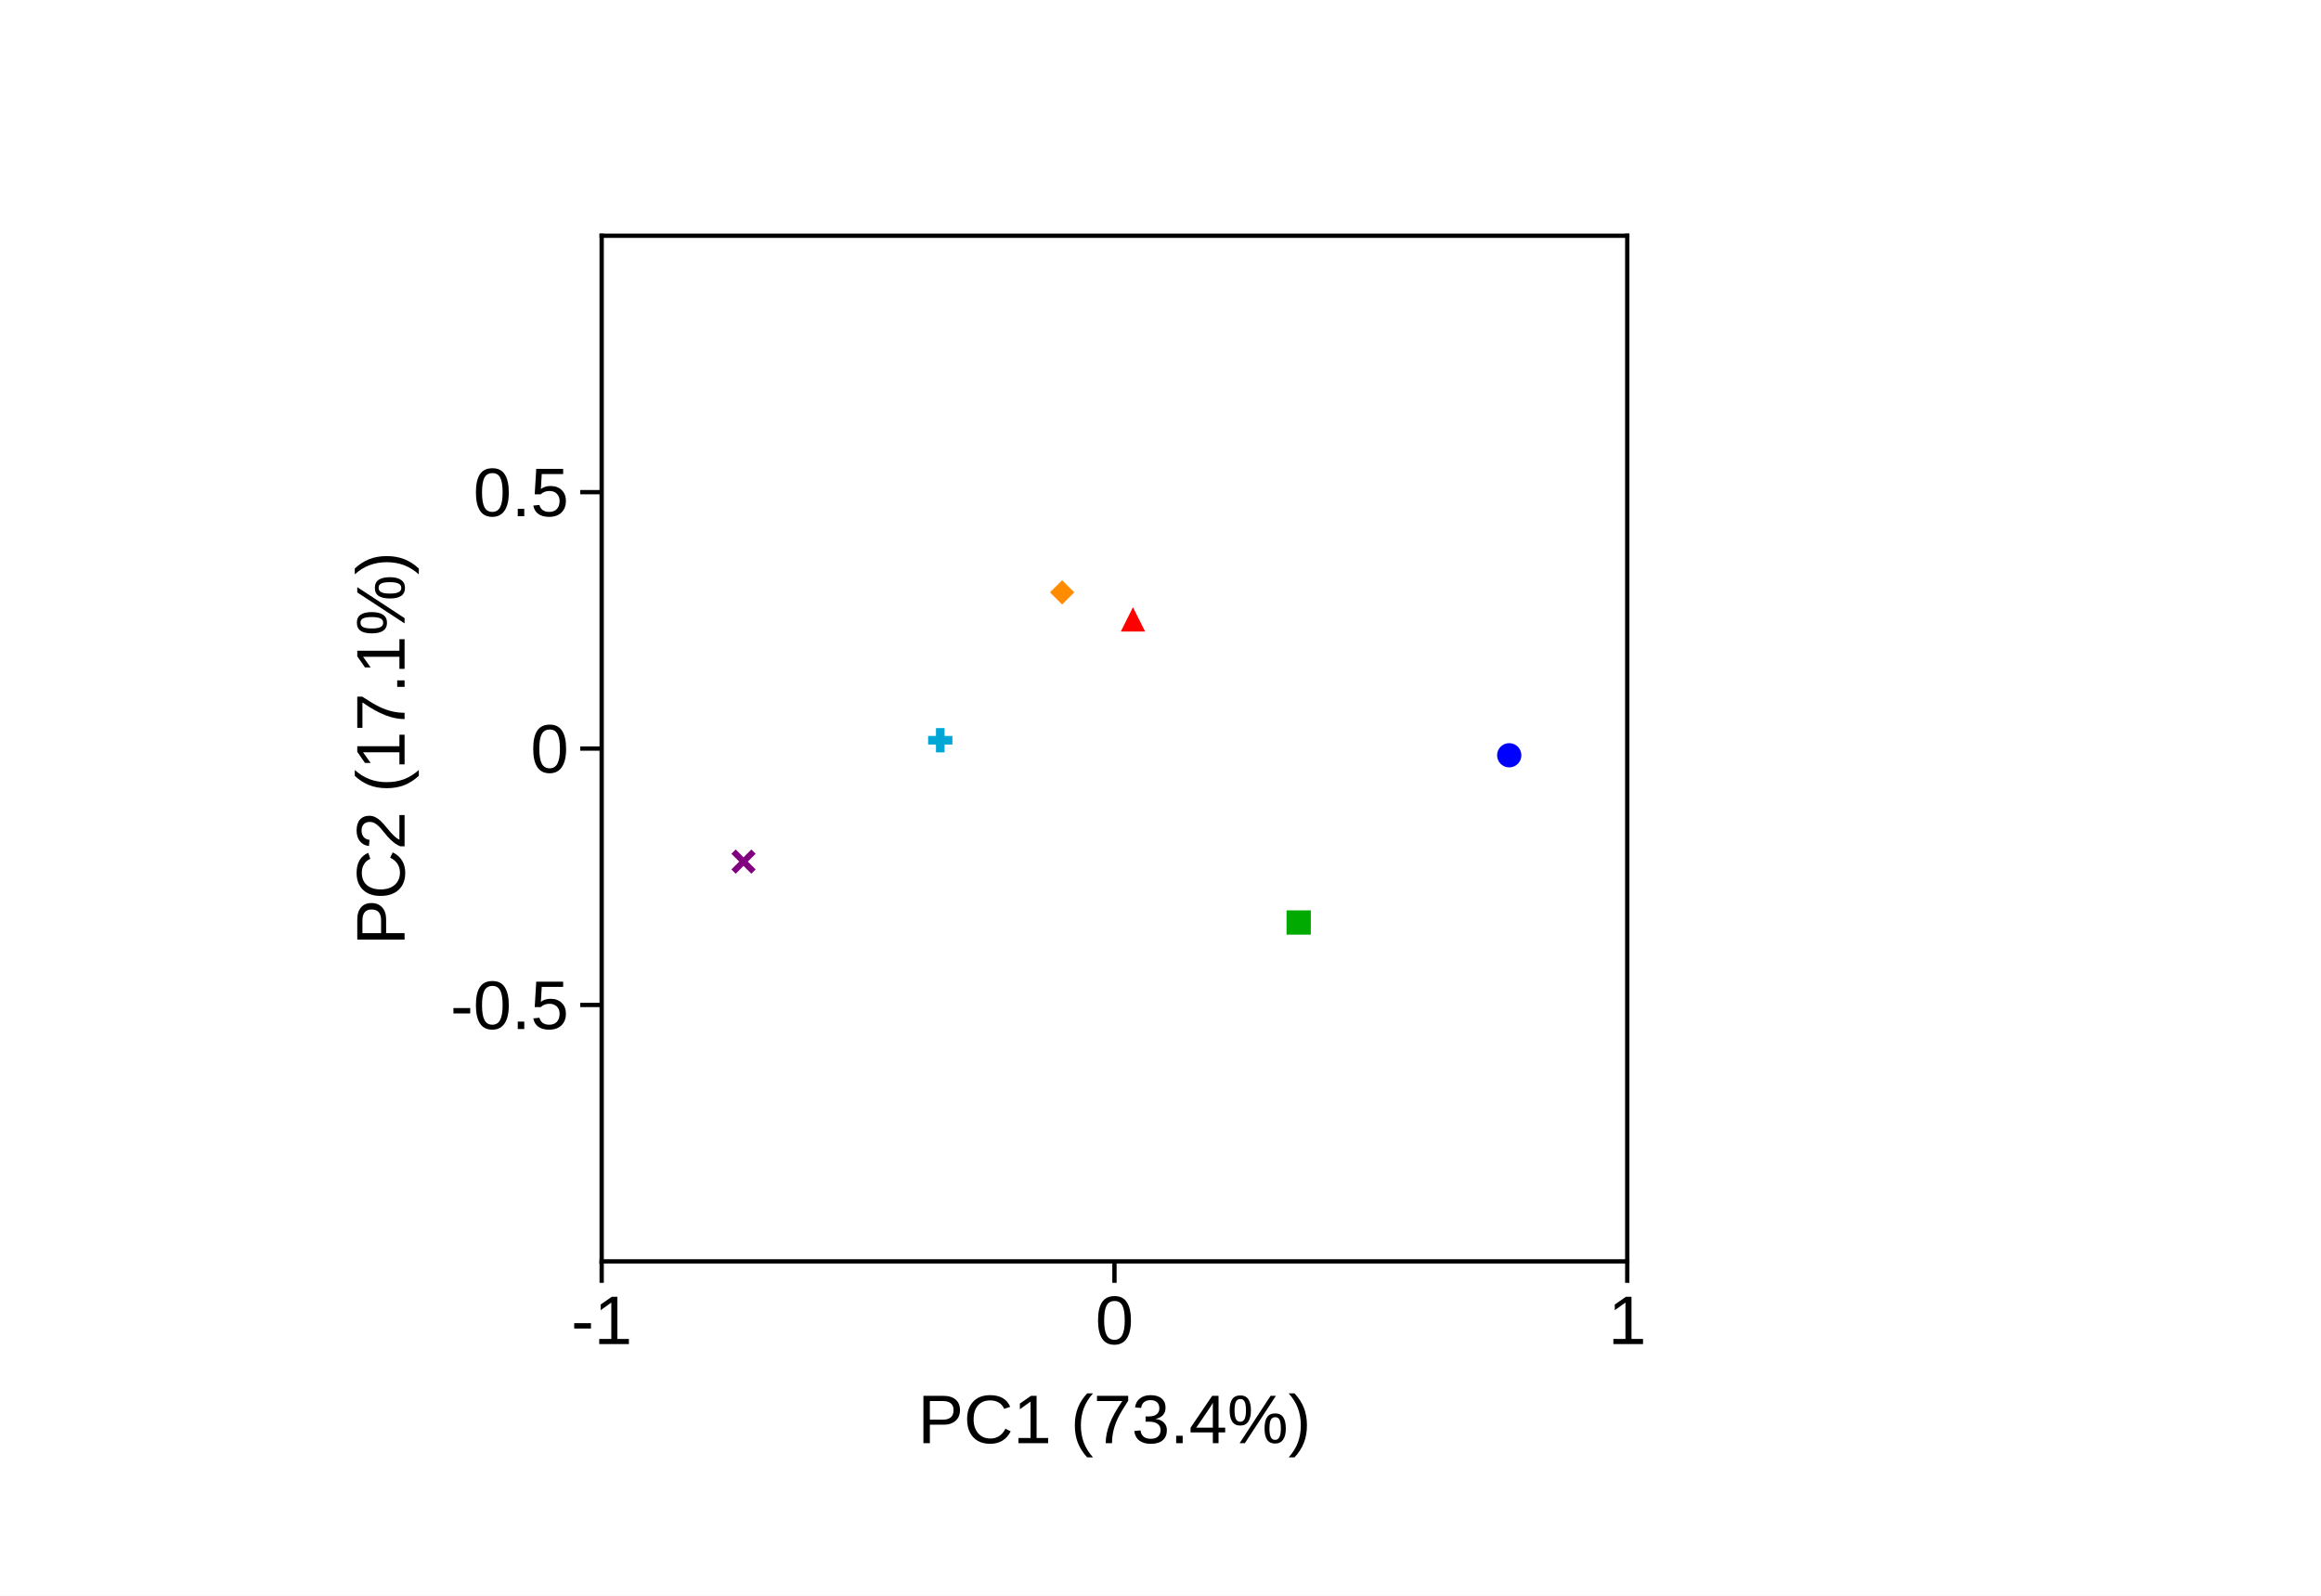
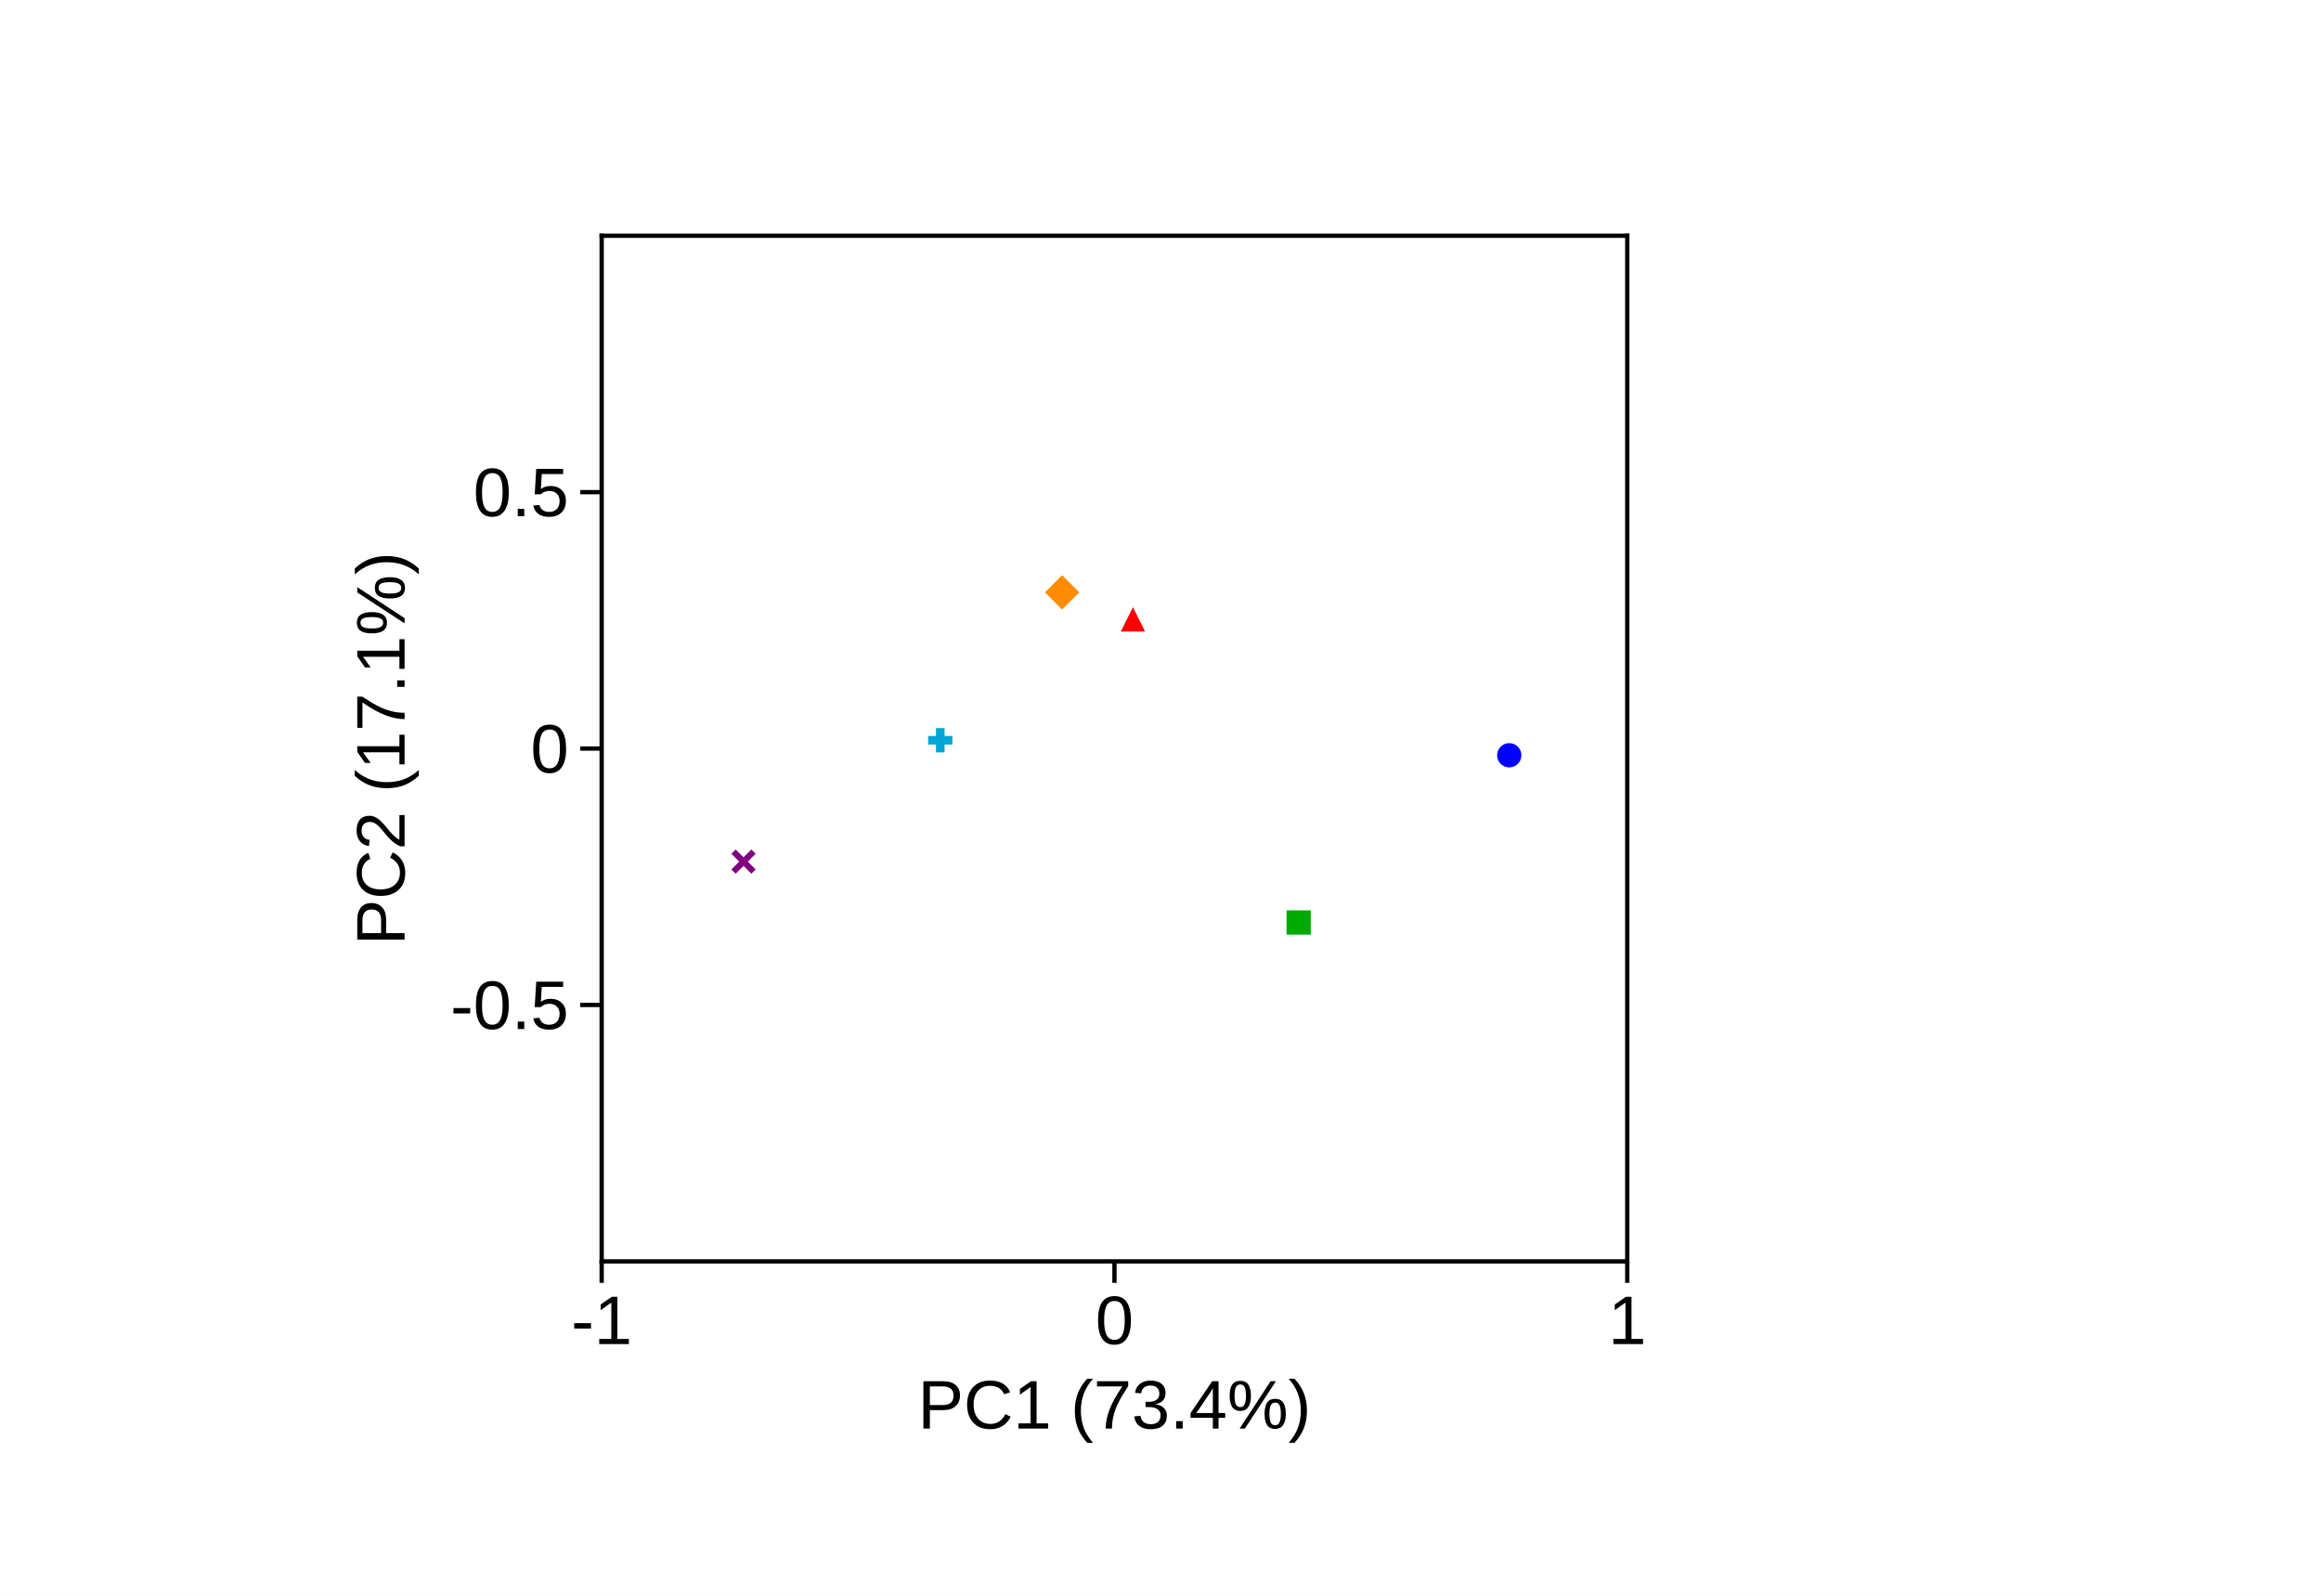
<svg xmlns="http://www.w3.org/2000/svg" width="320" height="220" viewBox="0 0 320 220" role="img" aria-label="pca example rendered in Graphitix" data-graphitix-welcome-thumbnail="pca" data-preview-source="Graphitix owner-scoped SVG projection" data-source-format="svg" data-inline-ready="true" data-id-prefix="graphitix-welcome-pca-id-" data-export-projection="svg" data-graph-title-suppressed="true" data-proportional-stroke-contract="source-viewport-baked-strokes-v1" data-source-viewport-width="388.009392" data-source-viewport-height="337.771" data-thumbnail-visual-scale="0.592117144456" data-non-scaling-stroke-count="0" preserveAspectRatio="xMidYMid meet" font-family="Arial, Helvetica, sans-serif">
  <rect width="320" height="220" fill="#ffffff" data-welcome-thumbnail-background="true" />
  <g transform="matrix(0.5921171 0 0 0.5921171 45.12649 10)" data-welcome-thumbnail-content="true">
    <g id="graphitix-welcome-pca-id-1" transform="matrix(0.999997 0 0 0.999997 29.56032 0.000433)" data-export-physical-projection="materialized">
      <line x1="34.324" y1="276.802" x2="273.126" y2="276.802" stroke="#000000" stroke-linecap="square" stroke-width="1" />
      <line x1="34.324" y1="38" x2="34.324" y2="276.802" stroke="#000000" stroke-linecap="square" stroke-width="1" />
      <line x1="34.324" y1="38" x2="273.126" y2="38" stroke="#000000" stroke-linecap="square" stroke-width="1" />
      <line x1="273.126" y1="38" x2="273.126" y2="276.802" stroke="#000000" stroke-linecap="square" stroke-width="1" />
      <line x1="34.324" y1="276.802" x2="34.324" y2="281.802" stroke="#000000" stroke-width="1" />
      <text x="34.324" y="290.464" font-size="16" text-anchor="middle" fill="#000000" dy="5.6" font-family="Arial, Helvetica, sans-serif">-1</text>
      <line x1="153.725" y1="276.802" x2="153.725" y2="281.802" stroke="#000000" stroke-width="1" />
      <text x="153.725" y="290.464" font-size="16" text-anchor="middle" fill="#000000" dy="5.6" font-family="Arial, Helvetica, sans-serif">0</text>
      <line x1="273.126" y1="276.802" x2="273.126" y2="281.802" stroke="#000000" stroke-width="1" />
      <text x="273.126" y="290.464" font-size="16" text-anchor="middle" fill="#000000" dy="5.6" font-family="Arial, Helvetica, sans-serif">1</text>
      <line x1="29.324" y1="217.101" x2="34.324" y2="217.101" stroke="#000000" stroke-width="1" />
      <text x="26.662" y="217.101" font-size="16" text-anchor="end" fill="#000000" font-family="Arial, Helvetica, sans-serif" dy="0.35em">-0.5</text>
      <line x1="29.324" y1="157.401" x2="34.324" y2="157.401" stroke="#000000" stroke-width="1" />
      <text x="26.662" y="157.401" font-size="16" text-anchor="end" fill="#000000" font-family="Arial, Helvetica, sans-serif" dy="0.35em">0</text>
      <line x1="29.324" y1="97.7" x2="34.324" y2="97.7" stroke="#000000" stroke-width="1" />
      <text x="26.662" y="97.7" font-size="16" text-anchor="end" fill="#000000" font-family="Arial, Helvetica, sans-serif" dy="0.35em">0.5</text>
-       <text x="153.725" y="319.126" font-size="16" text-anchor="middle" fill="#000000" style=" touch-action: none" font-family="Arial, Helvetica, sans-serif">PC1 (73.4%)</text>
+       <text x="153.725" y="315.727" font-size="16" text-anchor="middle" fill="#000000" style=" touch-action: none" font-family="Arial, Helvetica, sans-serif">PC1 (73.4%)</text>
      <text x="-11.57" y="157.401" font-size="16" text-anchor="middle" transform="rotate(-90 -11.57031 157.401)" fill="#000000" style=" touch-action: none" font-family="Arial, Helvetica, sans-serif">PC2 (17.1%)</text>
-       <text x="153.725" y="19" font-size="16" text-anchor="middle" fill="#000000" style="visibility: hidden; touch-action: none" font-family="Arial, Helvetica, sans-serif">PCA Plot</text>
      <circle cx="245.647" cy="158.964" r="2.826" fill="#0000ff" stroke="none" stroke-width="0" />
      <path d="M 158.03 124.497 L 160.856 130.149 L 155.204 130.149 Z" fill="#ff0000" stroke="none" stroke-width="0" />
      <rect x="193.795" y="195.075" width="5.652" height="5.652" fill="#00aa00" stroke="none" stroke-width="0" />
-       <path d="M 141.536 118.207 L 144.362 121.033 L 141.536 123.859 L 138.71 121.033 Z" fill="#ff8c00" stroke="none" stroke-width="0" />
+       <path d="M 141.536 117.037 L 145.533 121.033 L 141.536 125.03 L 137.54 121.033 Z" fill="#ff8c00" stroke="none" stroke-width="0" />
      <path d="M 64.525 181.895 L 65.525 180.895 L 67.351 182.721 L 69.178 180.895 L 70.178 181.895 L 68.351 183.721 L 70.178 185.547 L 69.178 186.547 L 67.351 184.721 L 65.525 186.547 L 64.525 185.547 L 66.351 183.721 Z" fill="#800080" stroke="none" stroke-width="0" />
      <path d="M 112.165 152.638 H 114.165 V 154.464 H 115.991 V 156.464 H 114.165 V 158.29 H 112.165 V 156.464 H 110.339 V 154.464 H 112.165 Z" fill="#00a6d6" stroke="none" stroke-width="0" />
    </g>
  </g>
</svg>
